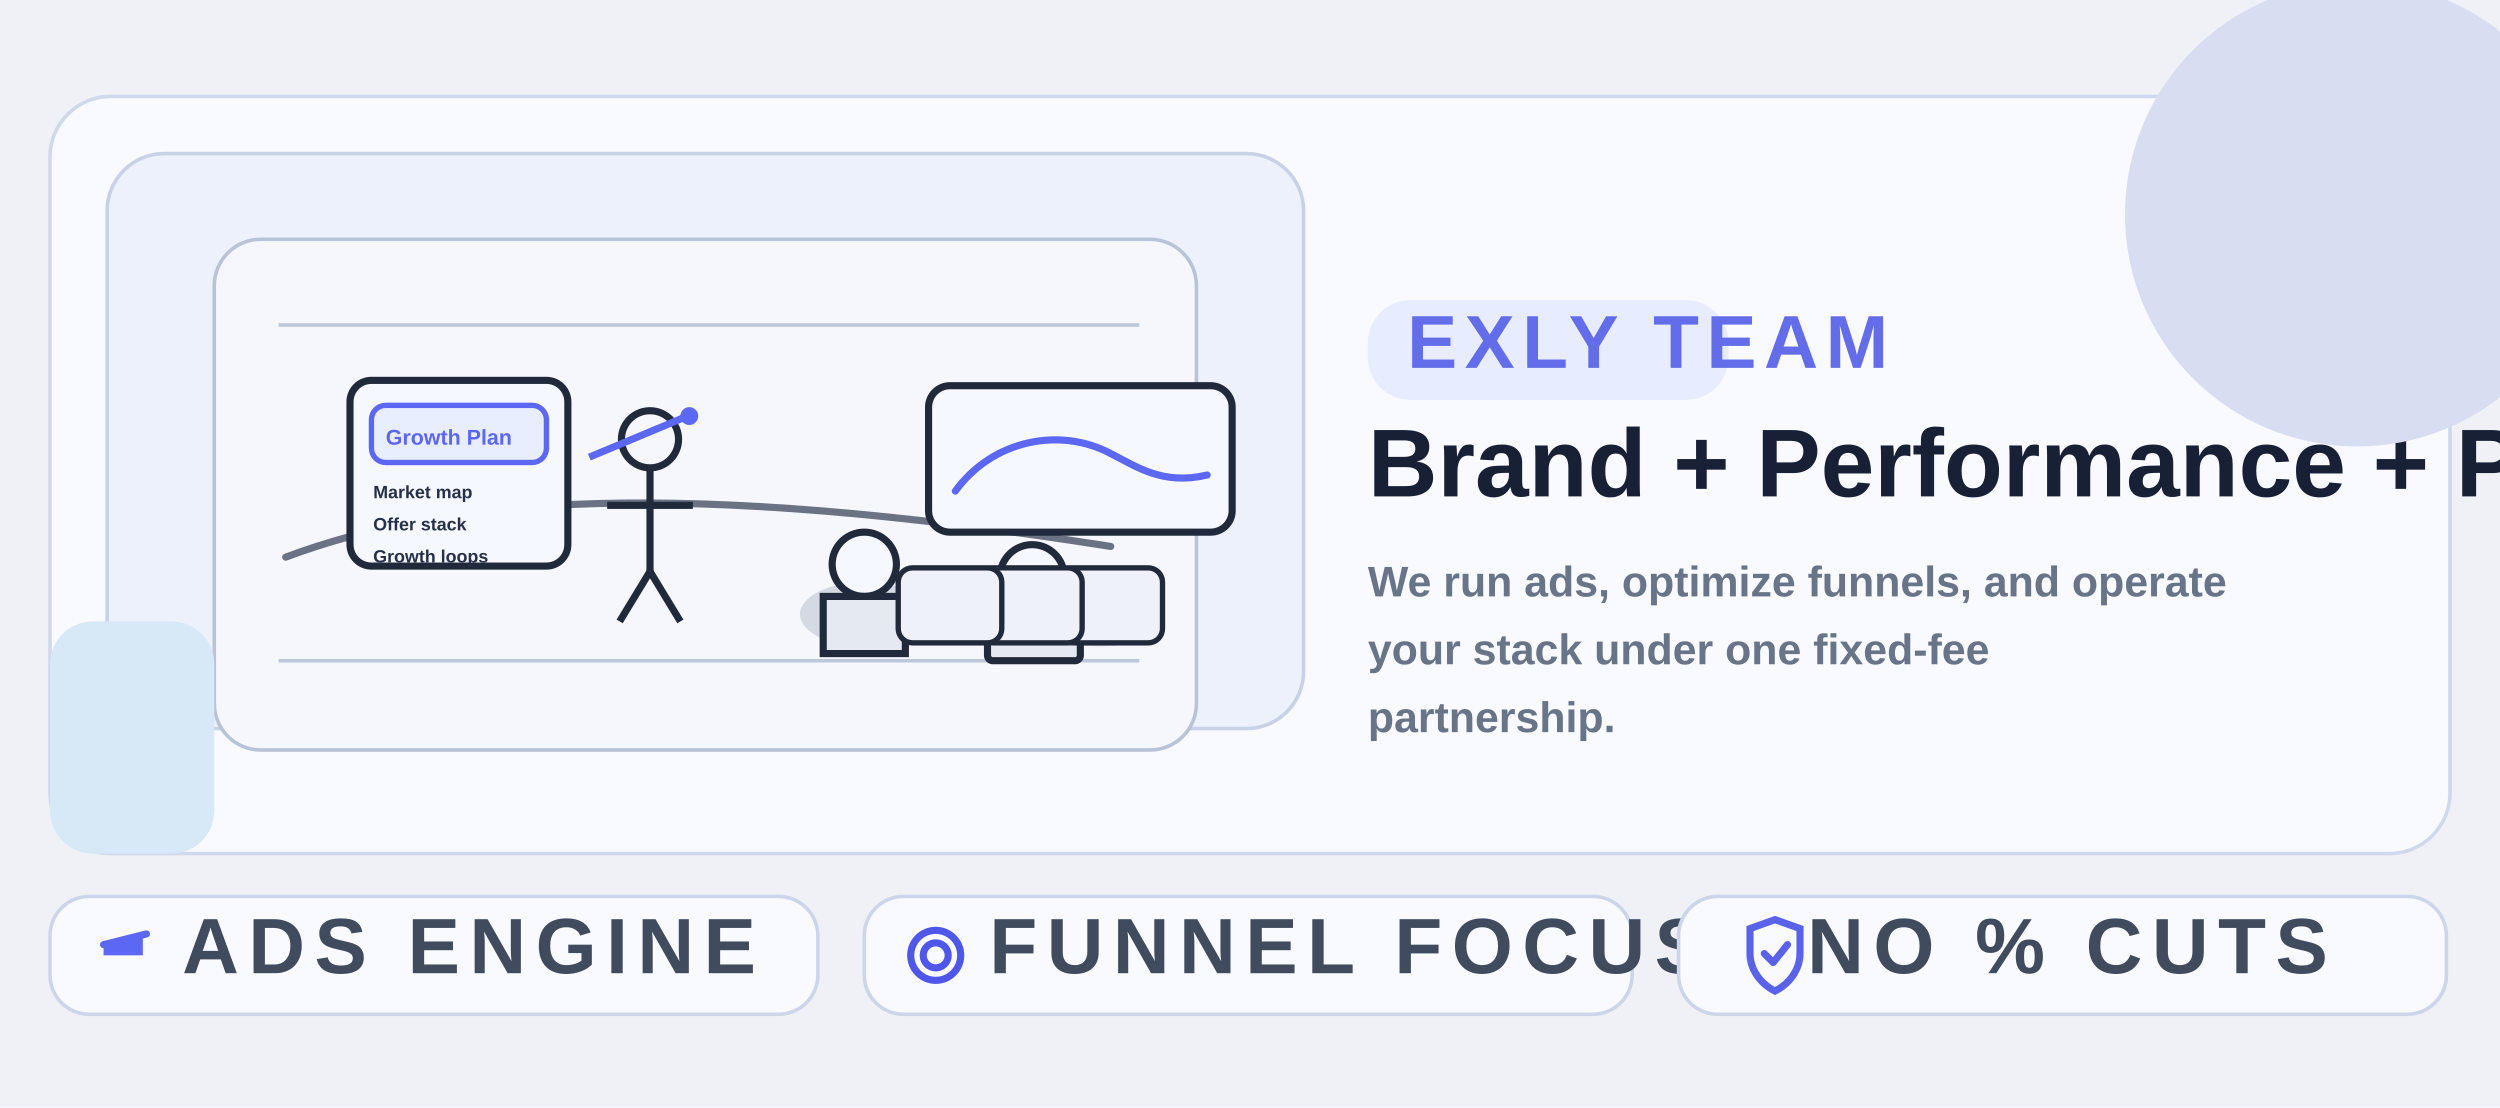
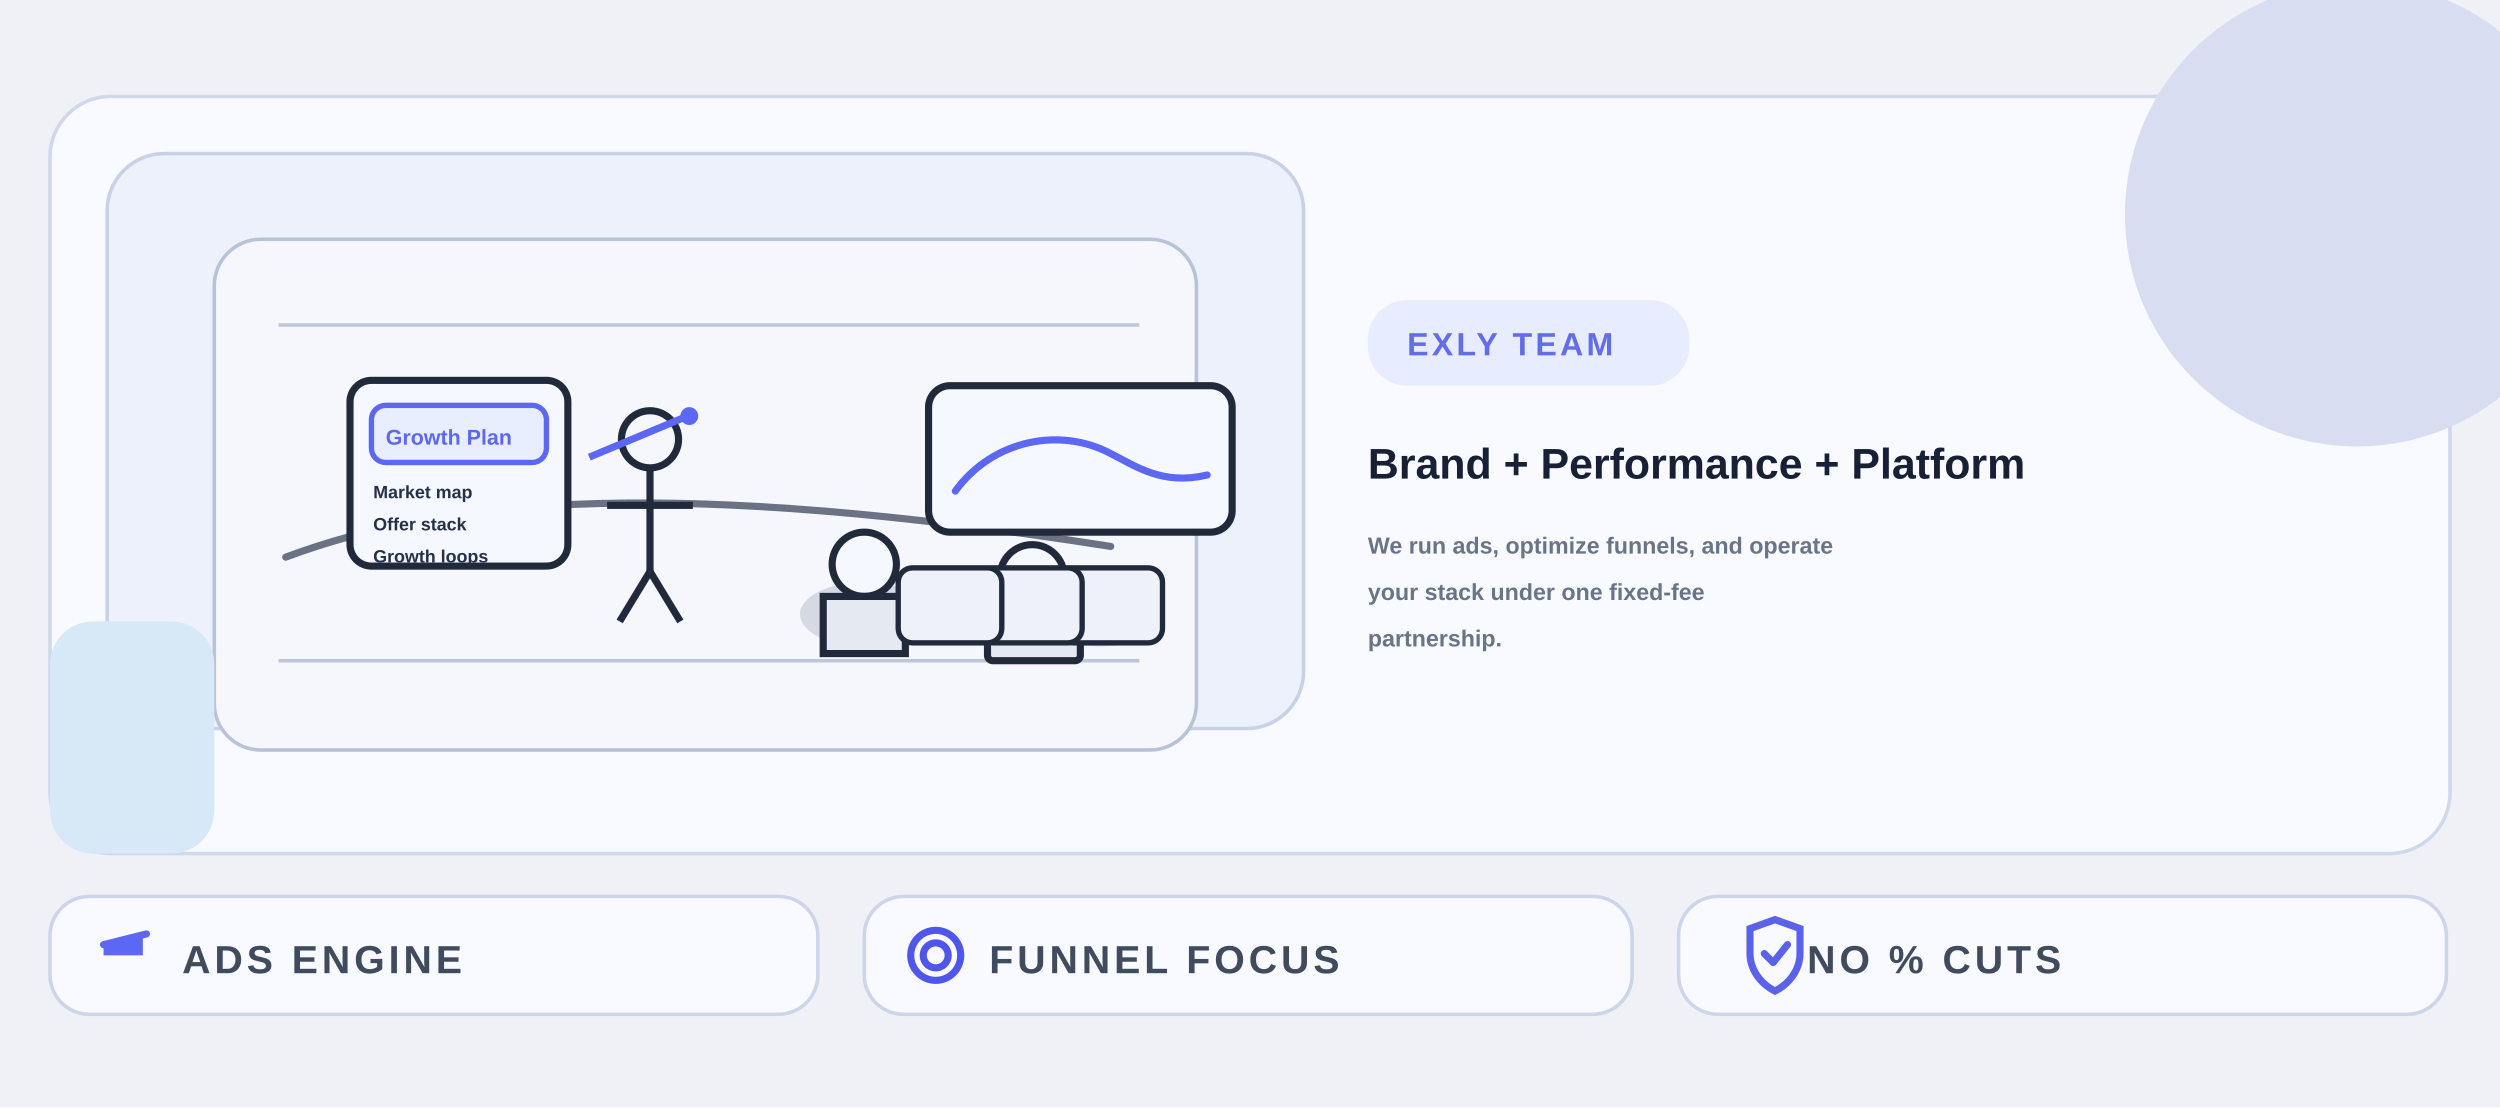
<svg xmlns="http://www.w3.org/2000/svg" width="1400" height="620" viewBox="0 0 1400 620" fill="none">
  <rect width="1400" height="620" fill="#EFF1F6" />
  <rect x="28" y="54" width="1344" height="424" rx="34" fill="#F8FAFF" stroke="#D0D8EC" stroke-width="2" />
  <rect x="60" y="86" width="670" height="322" rx="32" fill="#EDF1FB" stroke="#C8D1E6" stroke-width="2" />
  <rect x="120" y="134" width="550" height="286" rx="26" fill="#F5F7FD" stroke="#B8C3D8" stroke-width="2" />
  <line x1="156" y1="182" x2="638" y2="182" stroke="#BEC7D8" stroke-width="2" />
  <line x1="156" y1="370" x2="638" y2="370" stroke="#BEC7D8" stroke-width="2" />
  <path d="M160 312C251 278 380 268 622 306" stroke="#6B7283" stroke-width="4" stroke-linecap="round" />
  <rect x="196" y="213" width="122" height="104" rx="12" fill="#F6F8FF" stroke="#202A3B" stroke-width="4" />
  <rect x="208" y="227" width="98" height="32" rx="8" fill="#E9EEFF" stroke="#5C67F3" stroke-width="3" />
  <text x="216" y="249" fill="#5C67F3" font-family="Manrope, Arial, sans-serif" font-size="12" font-weight="800">Growth Plan</text>
  <text x="209" y="279" fill="#263047" font-family="Manrope, Arial, sans-serif" font-size="10" font-weight="600">Market map</text>
  <text x="209" y="297" fill="#263047" font-family="Manrope, Arial, sans-serif" font-size="10" font-weight="600">Offer stack</text>
  <text x="209" y="315" fill="#263047" font-family="Manrope, Arial, sans-serif" font-size="10" font-weight="600">Growth loops</text>
  <circle cx="364" cy="246" r="16" stroke="#202A3B" stroke-width="4" />
  <line x1="364" y1="262" x2="364" y2="320" stroke="#202A3B" stroke-width="4" />
  <line x1="340" y1="283" x2="388" y2="283" stroke="#202A3B" stroke-width="4" />
  <line x1="364" y1="320" x2="347" y2="348" stroke="#202A3B" stroke-width="4" />
  <line x1="364" y1="320" x2="381" y2="348" stroke="#202A3B" stroke-width="4" />
  <line x1="330" y1="256" x2="385" y2="233" stroke="#5C67F3" stroke-width="4" />
  <circle cx="386" cy="233" r="5" fill="#5C67F3" />
  <rect x="520" y="216" width="170" height="82" rx="12" fill="#F6F8FF" stroke="#202A3B" stroke-width="4" />
  <path d="M535 275C556 246 594 239 622 254C636 261 651 272 676 266" stroke="#5C67F3" stroke-width="4" stroke-linecap="round" />
  <ellipse cx="484" cy="344" rx="36" ry="18" fill="#D5D9E3" />
  <ellipse cx="578" cy="346" rx="36" ry="18" fill="#D5D9E3" />
  <ellipse cx="616" cy="344" rx="36" ry="18" fill="#D5D9E3" />
  <circle cx="484" cy="316" r="18" fill="#F6F8FF" stroke="#202A3B" stroke-width="4" />
  <rect x="461" y="334" width="46" height="32" fill="#E5E9F2" stroke="#202A3B" stroke-width="4" />
  <circle cx="578" cy="323" r="18" fill="#F6F8FF" stroke="#202A3B" stroke-width="4" />
  <rect x="553" y="338" width="52" height="32" rx="3" fill="#E5E9F2" stroke="#202A3B" stroke-width="4" />
  <rect x="593" y="318" width="58" height="42" rx="8" fill="#EEF1F9" stroke="#202A3B" stroke-width="3" />
  <rect x="548" y="318" width="58" height="42" rx="8" fill="#EEF1F9" stroke="#202A3B" stroke-width="3" />
  <rect x="503" y="318" width="58" height="42" rx="8" fill="#EEF1F9" stroke="#202A3B" stroke-width="3" />
-   <rect x="766" y="168" width="202" height="56" rx="24" fill="#E8ECFF" />
-   <text x="788" y="206" fill="#636DE9" font-family="Manrope, Arial, sans-serif" font-size="42" font-weight="800" letter-spacing="0.1em">EXLY TEAM</text>
-   <text x="766" y="278" fill="#172034" font-family="Manrope, Arial, sans-serif" font-size="54" font-weight="800">Brand + Performance + Platform</text>
-   <text x="766" y="334" fill="#687487" font-family="Manrope, Arial, sans-serif" font-size="24" font-weight="600">We run ads, optimize funnels, and operate</text>
-   <text x="766" y="372" fill="#687487" font-family="Manrope, Arial, sans-serif" font-size="24" font-weight="600">your stack under one fixed-fee</text>
-   <text x="766" y="410" fill="#687487" font-family="Manrope, Arial, sans-serif" font-size="24" font-weight="600">partnership.</text>
+   <rect x="766" y="168" width="180" height="48" rx="22" fill="#E8ECFF" />
+   <text x="788" y="199" fill="#636DE9" font-family="Manrope, Arial, sans-serif" font-size="18" font-weight="800" letter-spacing="0.1em">EXLY TEAM</text>
+   <text x="766" y="268" fill="#172034" font-family="Manrope, Arial, sans-serif" font-size="24" font-weight="800">Brand + Performance + Platform</text>
+   <text x="766" y="310" fill="#687487" font-family="Manrope, Arial, sans-serif" font-size="13" font-weight="600">We run ads, optimize funnels, and operate</text>
+   <text x="766" y="336" fill="#687487" font-family="Manrope, Arial, sans-serif" font-size="13" font-weight="600">your stack under one fixed-fee</text>
+   <text x="766" y="362" fill="#687487" font-family="Manrope, Arial, sans-serif" font-size="13" font-weight="600">partnership.</text>
  <circle cx="1320" cy="120" r="130" fill="#D9DDF1" />
  <rect x="28" y="348" width="92" height="130" rx="24" fill="#D7E8F7" />
  <rect x="28" y="502" width="430" height="66" rx="22" fill="#F8FAFF" stroke="#CCD5E9" stroke-width="2" />
  <path d="M58 535H80V524L58 529V535Z" fill="#5C67F3" />
  <path d="M58 529L82 523" stroke="#5C67F3" stroke-width="4" stroke-linecap="round" />
-   <text x="102" y="545" fill="#404B5E" font-family="Manrope, Arial, sans-serif" font-size="44" font-weight="800" letter-spacing="0.12em">ADS ENGINE</text>
+   <text x="102" y="545" fill="#404B5E" font-family="Manrope, Arial, sans-serif" font-size="22" font-weight="800" letter-spacing="0.1em">ADS ENGINE</text>
  <rect x="484" y="502" width="430" height="66" rx="22" fill="#F8FAFF" stroke="#CCD5E9" stroke-width="2" />
  <circle cx="524" cy="535" r="14" stroke="#4F57EA" stroke-width="4" />
  <circle cx="524" cy="535" r="7" stroke="#4F57EA" stroke-width="4" />
-   <text x="554" y="545" fill="#404B5E" font-family="Manrope, Arial, sans-serif" font-size="44" font-weight="800" letter-spacing="0.12em">FUNNEL FOCUS</text>
+   <text x="554" y="545" fill="#404B5E" font-family="Manrope, Arial, sans-serif" font-size="22" font-weight="800" letter-spacing="0.1em">FUNNEL FOCUS</text>
  <rect x="940" y="502" width="430" height="66" rx="22" fill="#F8FAFF" stroke="#CCD5E9" stroke-width="2" />
  <path d="M980 520L994 515L1008 520V534C1008 543 1002 551 994 555C986 551 980 543 980 534V520Z" stroke="#5962E8" stroke-width="4" />
  <path d="M988 534L993 539L1001 529" stroke="#5962E8" stroke-width="4" stroke-linecap="round" stroke-linejoin="round" />
-   <text x="1012" y="545" fill="#404B5E" font-family="Manrope, Arial, sans-serif" font-size="44" font-weight="800" letter-spacing="0.12em">NO % CUTS</text>
+   <text x="1012" y="545" fill="#404B5E" font-family="Manrope, Arial, sans-serif" font-size="22" font-weight="800" letter-spacing="0.1em">NO % CUTS</text>
</svg>
